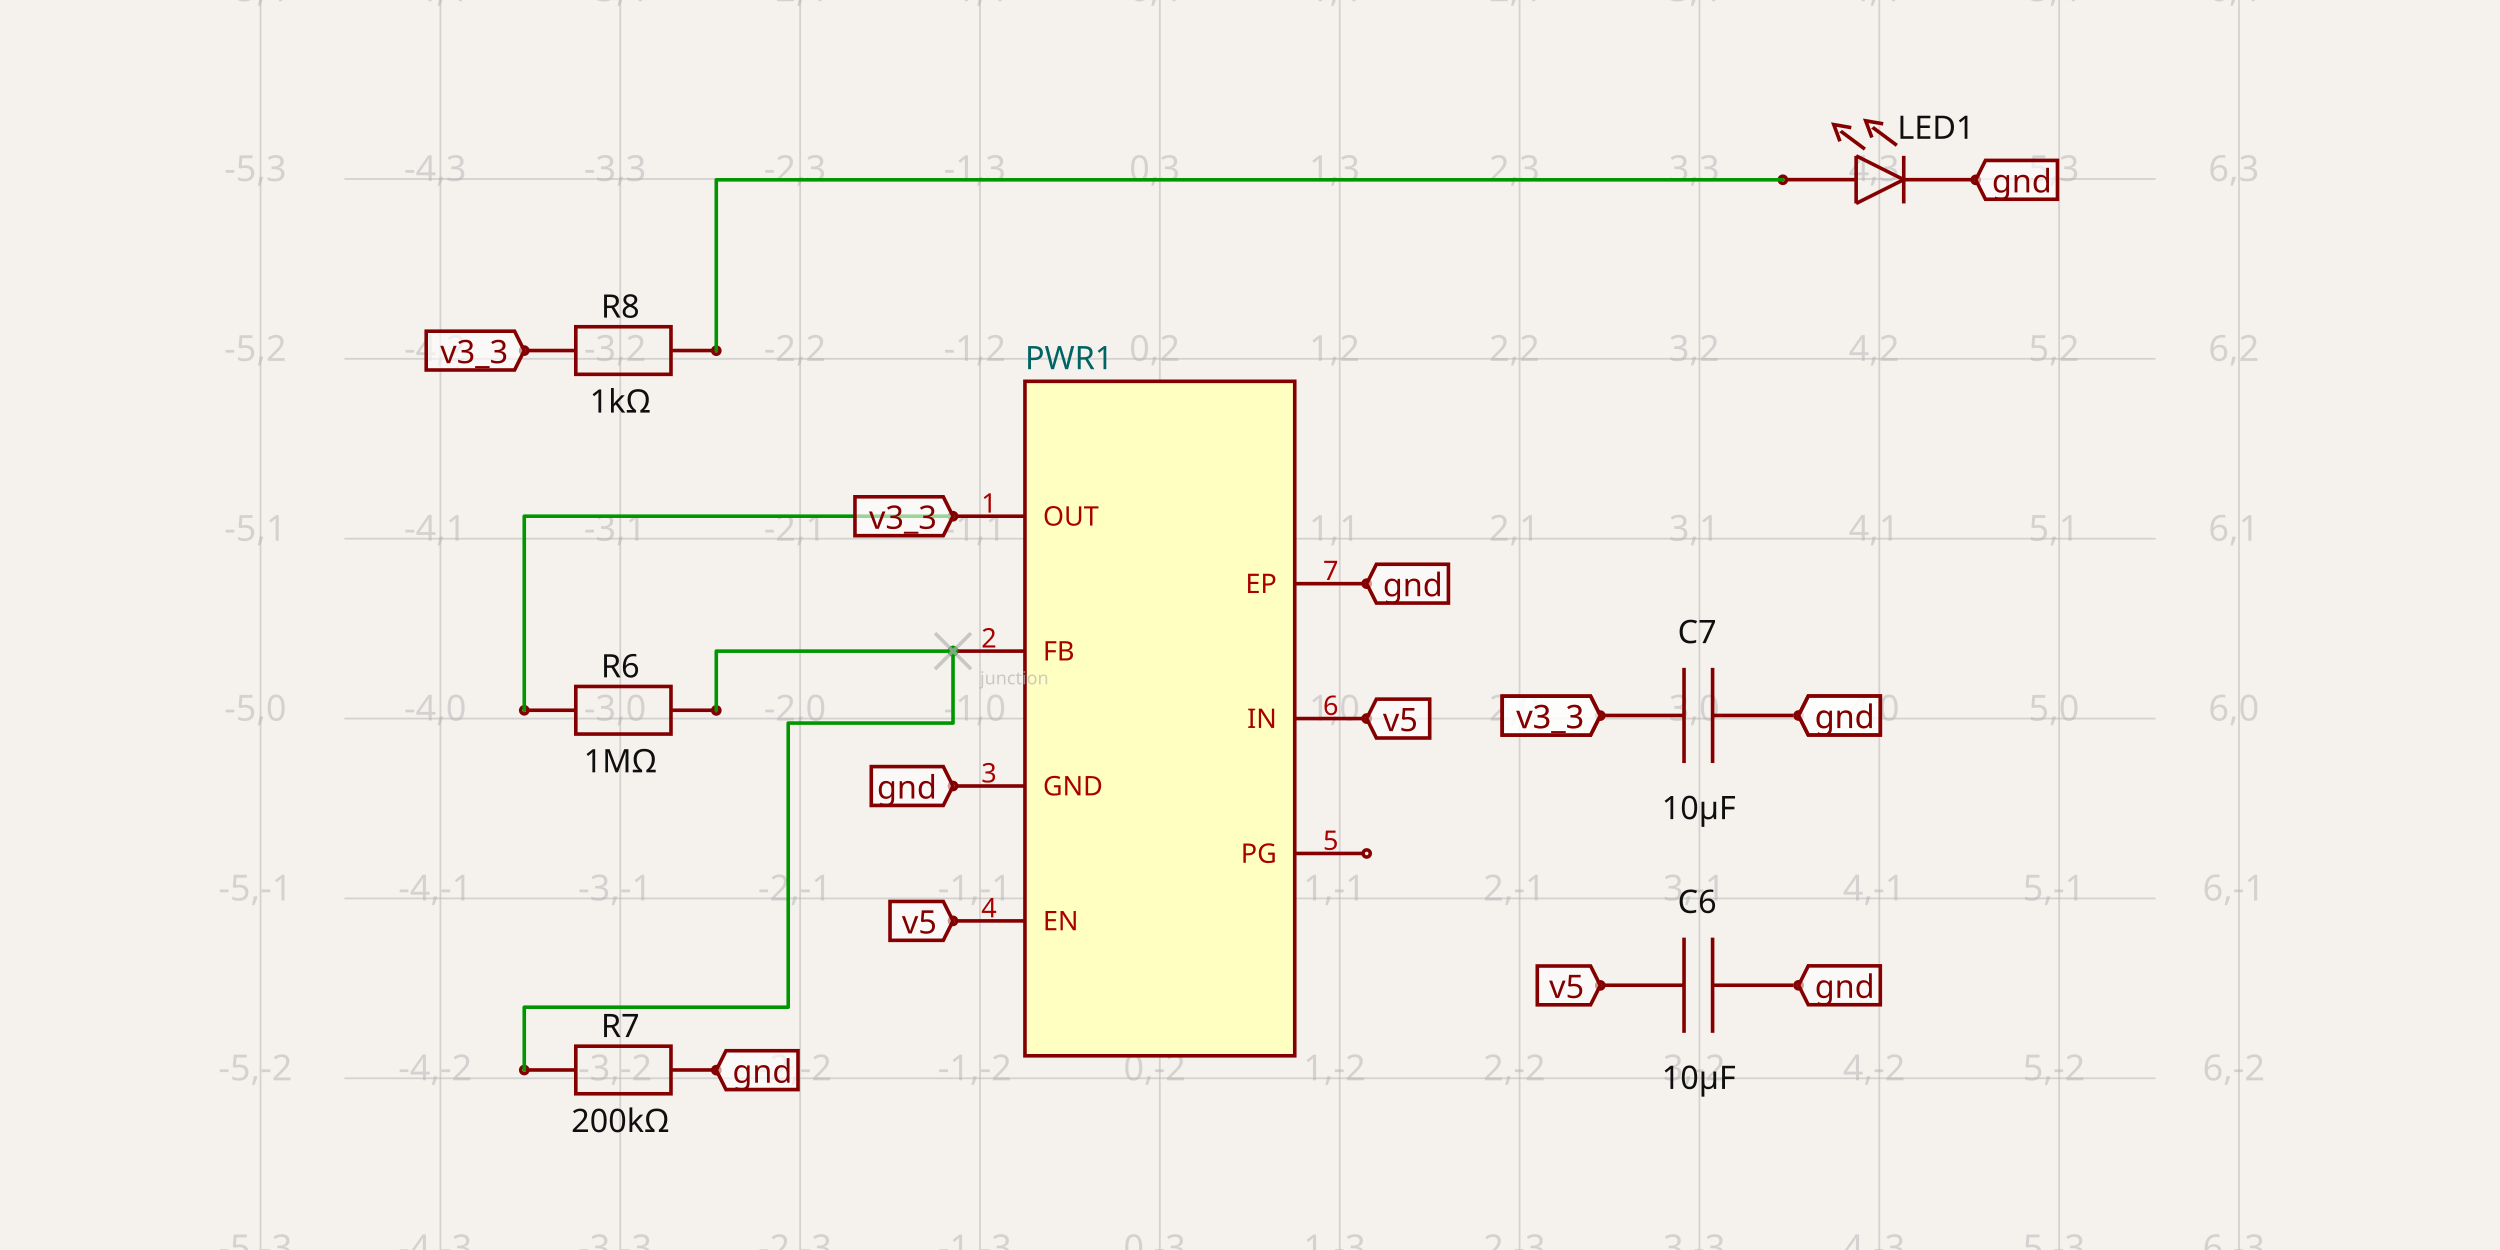
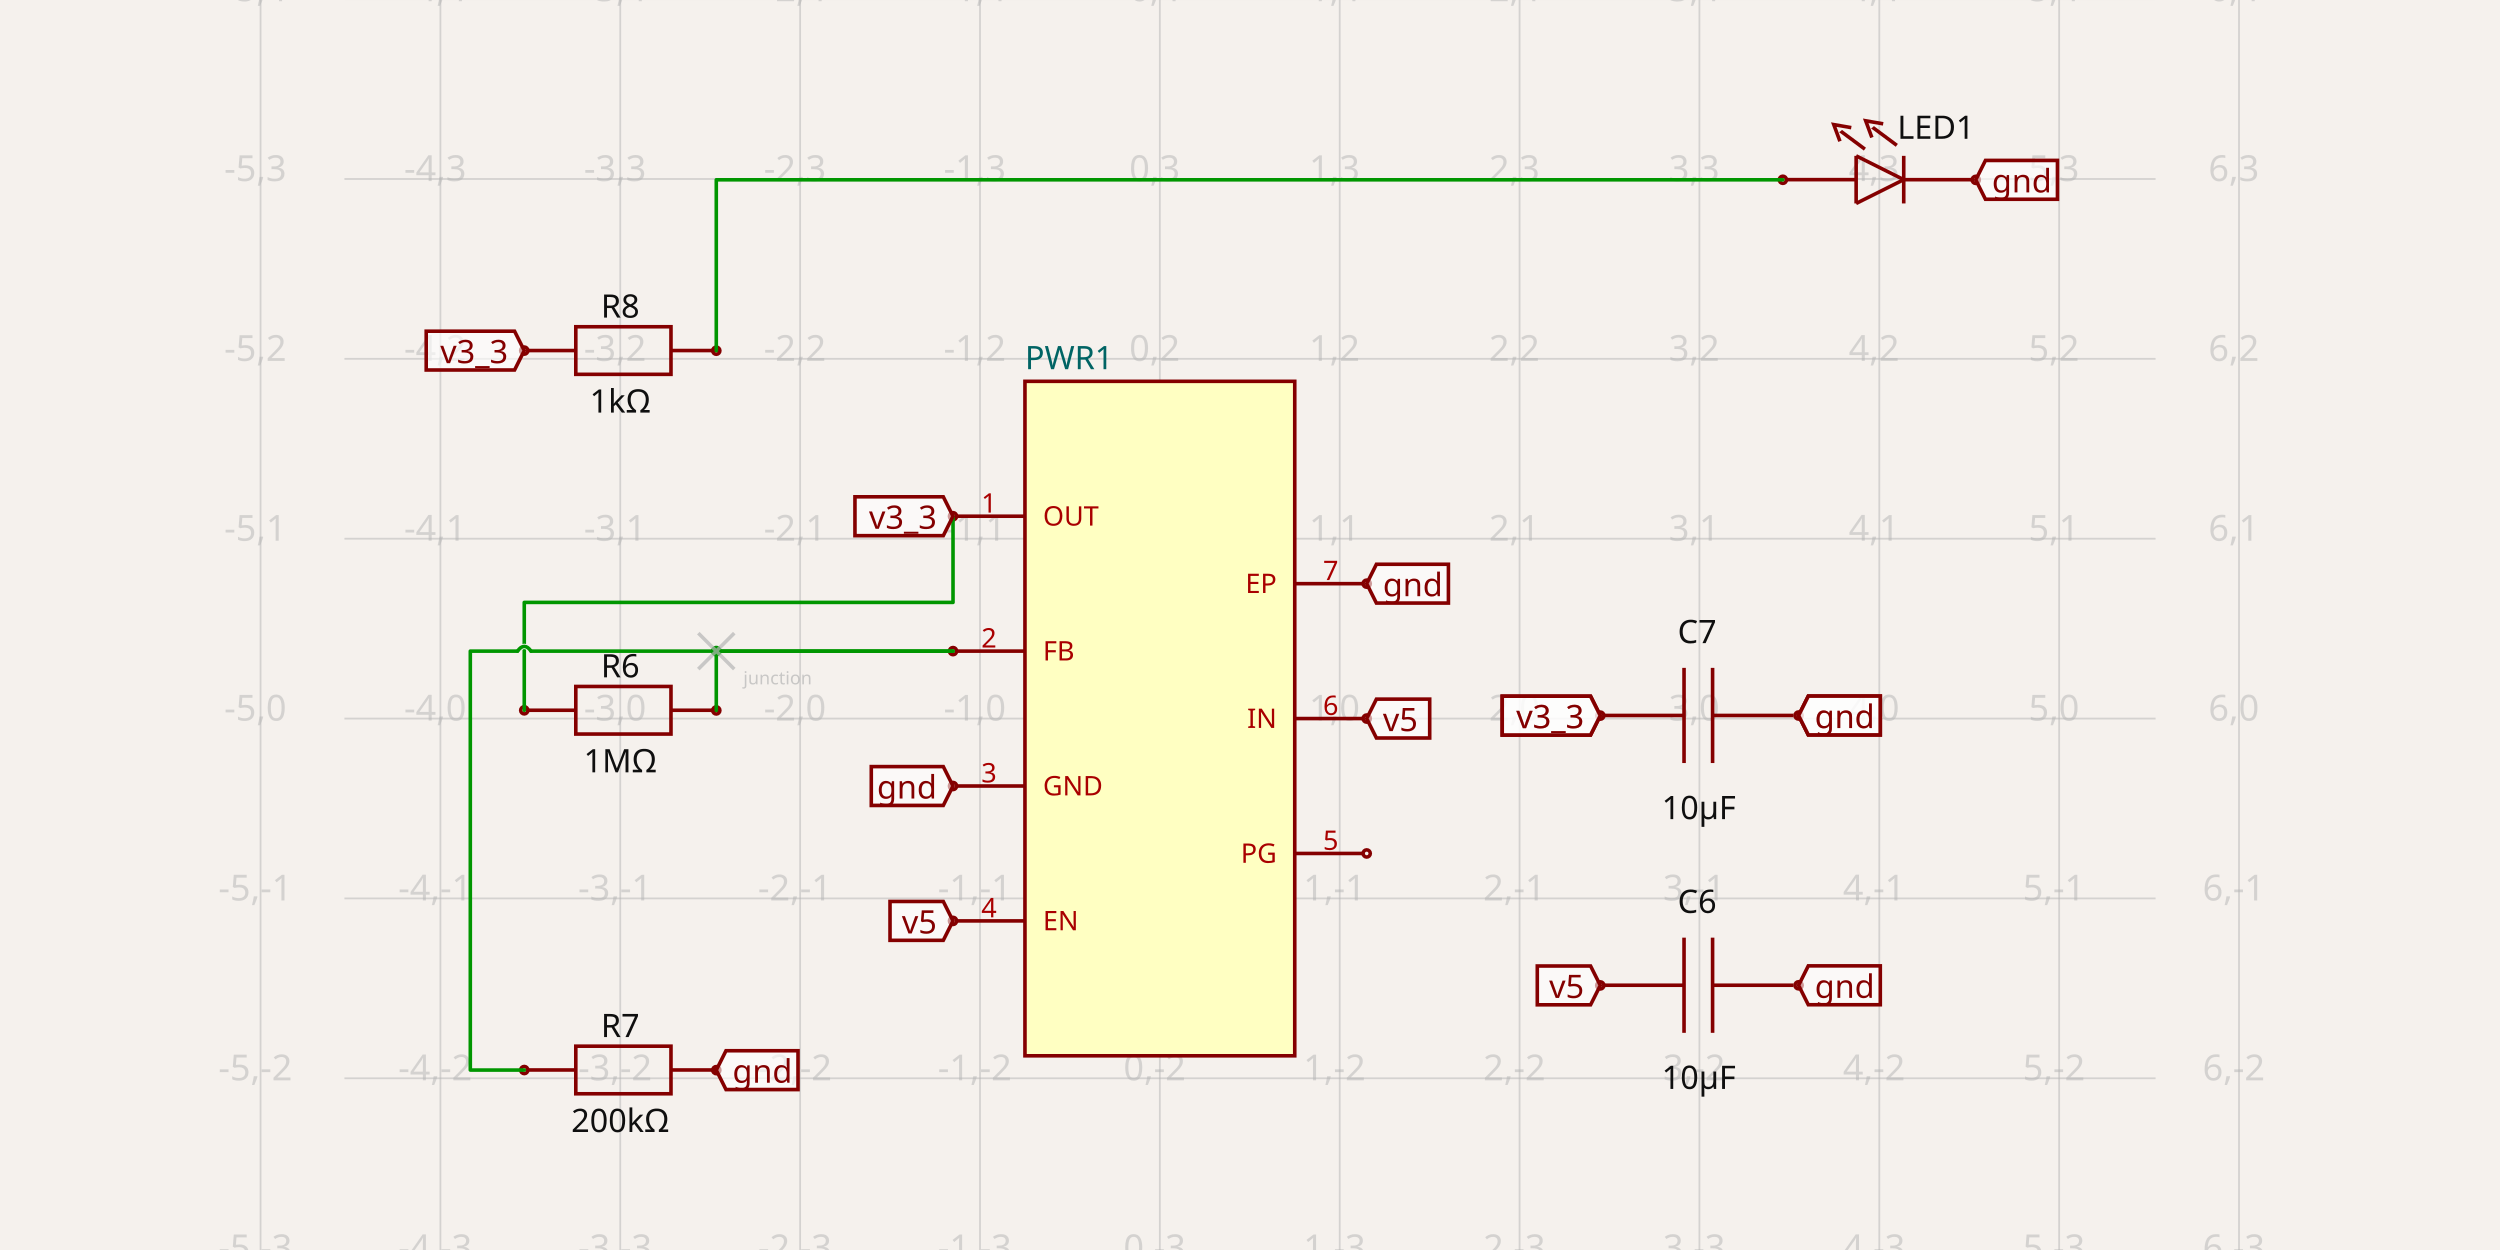
<svg xmlns="http://www.w3.org/2000/svg" width="1200" height="600" style="background-color: rgb(245, 241, 237)" data-real-to-screen-transform="matrix(86.3327376806,0,0,-86.3327376806,556.72922898,344.909094433)">
  <style>
              .boundary { fill: rgb(245, 241, 237); }
              .schematic-boundary { fill: none; stroke: #fff; }
              .component { fill: none; stroke: rgb(132, 0, 0); }
              .chip { fill: rgb(255, 255, 194); stroke: rgb(132, 0, 0); }
              .component-pin { fill: none; stroke: rgb(132, 0, 0); }
              .trace:hover {
                filter: invert(1);
              }
              .trace:hover .trace-crossing-outline {
                opacity: 0;
              }
              .text { font-family: sans-serif; fill: rgb(0, 150, 0); }
              .pin-number { fill: rgb(169, 0, 0); }
              .port-label { fill: rgb(0, 100, 100); }
              .component-name { fill: rgb(0, 100, 100); }
            </style>
  <rect class="boundary" x="0" y="0" width="1200" height="600" />
  <g class="grid">
    <line x1="125.066" y1="600" x2="125.066" y2="2.7853275241795927e-12" stroke="rgb(181, 181, 181)" stroke-width="0.863" stroke-opacity="0.5" />
    <line x1="211.398" y1="600" x2="211.398" y2="2.7853275241795927e-12" stroke="rgb(181, 181, 181)" stroke-width="0.863" stroke-opacity="0.5" />
    <line x1="297.731" y1="600" x2="297.731" y2="2.7853275241795927e-12" stroke="rgb(181, 181, 181)" stroke-width="0.863" stroke-opacity="0.5" />
    <line x1="384.064" y1="600" x2="384.064" y2="2.7853275241795927e-12" stroke="rgb(181, 181, 181)" stroke-width="0.863" stroke-opacity="0.5" />
    <line x1="470.396" y1="600" x2="470.396" y2="2.7853275241795927e-12" stroke="rgb(181, 181, 181)" stroke-width="0.863" stroke-opacity="0.5" />
    <line x1="556.729" y1="600" x2="556.729" y2="2.7853275241795927e-12" stroke="rgb(181, 181, 181)" stroke-width="0.863" stroke-opacity="0.5" />
    <line x1="643.062" y1="600" x2="643.062" y2="2.7853275241795927e-12" stroke="rgb(181, 181, 181)" stroke-width="0.863" stroke-opacity="0.5" />
    <line x1="729.395" y1="600" x2="729.395" y2="2.7853275241795927e-12" stroke="rgb(181, 181, 181)" stroke-width="0.863" stroke-opacity="0.5" />
    <line x1="815.727" y1="600" x2="815.727" y2="2.7853275241795927e-12" stroke="rgb(181, 181, 181)" stroke-width="0.863" stroke-opacity="0.5" />
    <line x1="902.06" y1="600" x2="902.06" y2="2.7853275241795927e-12" stroke="rgb(181, 181, 181)" stroke-width="0.863" stroke-opacity="0.5" />
    <line x1="988.393" y1="600" x2="988.393" y2="2.7853275241795927e-12" stroke="rgb(181, 181, 181)" stroke-width="0.863" stroke-opacity="0.5" />
    <line x1="1074.726" y1="600" x2="1074.726" y2="2.7853275241795927e-12" stroke="rgb(181, 181, 181)" stroke-width="0.863" stroke-opacity="0.5" />
    <line x1="165.315" y1="603.907" x2="1034.685" y2="603.907" stroke="rgb(181, 181, 181)" stroke-width="0.863" stroke-opacity="0.5" />
    <line x1="165.315" y1="517.575" x2="1034.685" y2="517.575" stroke="rgb(181, 181, 181)" stroke-width="0.863" stroke-opacity="0.5" />
    <line x1="165.315" y1="431.242" x2="1034.685" y2="431.242" stroke="rgb(181, 181, 181)" stroke-width="0.863" stroke-opacity="0.5" />
    <line x1="165.315" y1="344.909" x2="1034.685" y2="344.909" stroke="rgb(181, 181, 181)" stroke-width="0.863" stroke-opacity="0.5" />
    <line x1="165.315" y1="258.576" x2="1034.685" y2="258.576" stroke="rgb(181, 181, 181)" stroke-width="0.863" stroke-opacity="0.5" />
    <line x1="165.315" y1="172.244" x2="1034.685" y2="172.244" stroke="rgb(181, 181, 181)" stroke-width="0.863" stroke-opacity="0.5" />
    <line x1="165.315" y1="85.911" x2="1034.685" y2="85.911" stroke="rgb(181, 181, 181)" stroke-width="0.863" stroke-opacity="0.5" />
    <line x1="165.315" y1="-0.422" x2="1034.685" y2="-0.422" stroke="rgb(181, 181, 181)" stroke-width="0.863" stroke-opacity="0.5" />
    <text x="122.566" y="598.907" fill="rgb(181, 181, 181)" font-size="17.267" fill-opacity="0.5" text-anchor="middle" dominant-baseline="middle" font-family="sans-serif">-5,-3</text>
    <text x="122.566" y="512.575" fill="rgb(181, 181, 181)" font-size="17.267" fill-opacity="0.5" text-anchor="middle" dominant-baseline="middle" font-family="sans-serif">-5,-2</text>
    <text x="122.566" y="426.242" fill="rgb(181, 181, 181)" font-size="17.267" fill-opacity="0.5" text-anchor="middle" dominant-baseline="middle" font-family="sans-serif">-5,-1</text>
    <text x="122.566" y="339.909" fill="rgb(181, 181, 181)" font-size="17.267" fill-opacity="0.5" text-anchor="middle" dominant-baseline="middle" font-family="sans-serif">-5,0</text>
    <text x="122.566" y="253.576" fill="rgb(181, 181, 181)" font-size="17.267" fill-opacity="0.5" text-anchor="middle" dominant-baseline="middle" font-family="sans-serif">-5,1</text>
    <text x="122.566" y="167.244" fill="rgb(181, 181, 181)" font-size="17.267" fill-opacity="0.5" text-anchor="middle" dominant-baseline="middle" font-family="sans-serif">-5,2</text>
    <text x="122.566" y="80.911" fill="rgb(181, 181, 181)" font-size="17.267" fill-opacity="0.5" text-anchor="middle" dominant-baseline="middle" font-family="sans-serif">-5,3</text>
    <text x="122.566" y="-5.422" fill="rgb(181, 181, 181)" font-size="17.267" fill-opacity="0.5" text-anchor="middle" dominant-baseline="middle" font-family="sans-serif">-5,4</text>
    <text x="208.898" y="598.907" fill="rgb(181, 181, 181)" font-size="17.267" fill-opacity="0.5" text-anchor="middle" dominant-baseline="middle" font-family="sans-serif">-4,-3</text>
    <text x="208.898" y="512.575" fill="rgb(181, 181, 181)" font-size="17.267" fill-opacity="0.5" text-anchor="middle" dominant-baseline="middle" font-family="sans-serif">-4,-2</text>
    <text x="208.898" y="426.242" fill="rgb(181, 181, 181)" font-size="17.267" fill-opacity="0.5" text-anchor="middle" dominant-baseline="middle" font-family="sans-serif">-4,-1</text>
    <text x="208.898" y="339.909" fill="rgb(181, 181, 181)" font-size="17.267" fill-opacity="0.5" text-anchor="middle" dominant-baseline="middle" font-family="sans-serif">-4,0</text>
    <text x="208.898" y="253.576" fill="rgb(181, 181, 181)" font-size="17.267" fill-opacity="0.5" text-anchor="middle" dominant-baseline="middle" font-family="sans-serif">-4,1</text>
    <text x="208.898" y="167.244" fill="rgb(181, 181, 181)" font-size="17.267" fill-opacity="0.5" text-anchor="middle" dominant-baseline="middle" font-family="sans-serif">-4,2</text>
    <text x="208.898" y="80.911" fill="rgb(181, 181, 181)" font-size="17.267" fill-opacity="0.5" text-anchor="middle" dominant-baseline="middle" font-family="sans-serif">-4,3</text>
    <text x="208.898" y="-5.422" fill="rgb(181, 181, 181)" font-size="17.267" fill-opacity="0.5" text-anchor="middle" dominant-baseline="middle" font-family="sans-serif">-4,4</text>
    <text x="295.231" y="598.907" fill="rgb(181, 181, 181)" font-size="17.267" fill-opacity="0.5" text-anchor="middle" dominant-baseline="middle" font-family="sans-serif">-3,-3</text>
    <text x="295.231" y="512.575" fill="rgb(181, 181, 181)" font-size="17.267" fill-opacity="0.5" text-anchor="middle" dominant-baseline="middle" font-family="sans-serif">-3,-2</text>
    <text x="295.231" y="426.242" fill="rgb(181, 181, 181)" font-size="17.267" fill-opacity="0.5" text-anchor="middle" dominant-baseline="middle" font-family="sans-serif">-3,-1</text>
    <text x="295.231" y="339.909" fill="rgb(181, 181, 181)" font-size="17.267" fill-opacity="0.5" text-anchor="middle" dominant-baseline="middle" font-family="sans-serif">-3,0</text>
    <text x="295.231" y="253.576" fill="rgb(181, 181, 181)" font-size="17.267" fill-opacity="0.5" text-anchor="middle" dominant-baseline="middle" font-family="sans-serif">-3,1</text>
    <text x="295.231" y="167.244" fill="rgb(181, 181, 181)" font-size="17.267" fill-opacity="0.5" text-anchor="middle" dominant-baseline="middle" font-family="sans-serif">-3,2</text>
    <text x="295.231" y="80.911" fill="rgb(181, 181, 181)" font-size="17.267" fill-opacity="0.5" text-anchor="middle" dominant-baseline="middle" font-family="sans-serif">-3,3</text>
    <text x="295.231" y="-5.422" fill="rgb(181, 181, 181)" font-size="17.267" fill-opacity="0.5" text-anchor="middle" dominant-baseline="middle" font-family="sans-serif">-3,4</text>
    <text x="381.564" y="598.907" fill="rgb(181, 181, 181)" font-size="17.267" fill-opacity="0.5" text-anchor="middle" dominant-baseline="middle" font-family="sans-serif">-2,-3</text>
    <text x="381.564" y="512.575" fill="rgb(181, 181, 181)" font-size="17.267" fill-opacity="0.5" text-anchor="middle" dominant-baseline="middle" font-family="sans-serif">-2,-2</text>
    <text x="381.564" y="426.242" fill="rgb(181, 181, 181)" font-size="17.267" fill-opacity="0.5" text-anchor="middle" dominant-baseline="middle" font-family="sans-serif">-2,-1</text>
    <text x="381.564" y="339.909" fill="rgb(181, 181, 181)" font-size="17.267" fill-opacity="0.5" text-anchor="middle" dominant-baseline="middle" font-family="sans-serif">-2,0</text>
    <text x="381.564" y="253.576" fill="rgb(181, 181, 181)" font-size="17.267" fill-opacity="0.5" text-anchor="middle" dominant-baseline="middle" font-family="sans-serif">-2,1</text>
    <text x="381.564" y="167.244" fill="rgb(181, 181, 181)" font-size="17.267" fill-opacity="0.5" text-anchor="middle" dominant-baseline="middle" font-family="sans-serif">-2,2</text>
    <text x="381.564" y="80.911" fill="rgb(181, 181, 181)" font-size="17.267" fill-opacity="0.5" text-anchor="middle" dominant-baseline="middle" font-family="sans-serif">-2,3</text>
    <text x="381.564" y="-5.422" fill="rgb(181, 181, 181)" font-size="17.267" fill-opacity="0.5" text-anchor="middle" dominant-baseline="middle" font-family="sans-serif">-2,4</text>
    <text x="467.896" y="598.907" fill="rgb(181, 181, 181)" font-size="17.267" fill-opacity="0.5" text-anchor="middle" dominant-baseline="middle" font-family="sans-serif">-1,-3</text>
    <text x="467.896" y="512.575" fill="rgb(181, 181, 181)" font-size="17.267" fill-opacity="0.5" text-anchor="middle" dominant-baseline="middle" font-family="sans-serif">-1,-2</text>
    <text x="467.896" y="426.242" fill="rgb(181, 181, 181)" font-size="17.267" fill-opacity="0.5" text-anchor="middle" dominant-baseline="middle" font-family="sans-serif">-1,-1</text>
    <text x="467.896" y="339.909" fill="rgb(181, 181, 181)" font-size="17.267" fill-opacity="0.5" text-anchor="middle" dominant-baseline="middle" font-family="sans-serif">-1,0</text>
    <text x="467.896" y="253.576" fill="rgb(181, 181, 181)" font-size="17.267" fill-opacity="0.5" text-anchor="middle" dominant-baseline="middle" font-family="sans-serif">-1,1</text>
    <text x="467.896" y="167.244" fill="rgb(181, 181, 181)" font-size="17.267" fill-opacity="0.5" text-anchor="middle" dominant-baseline="middle" font-family="sans-serif">-1,2</text>
    <text x="467.896" y="80.911" fill="rgb(181, 181, 181)" font-size="17.267" fill-opacity="0.5" text-anchor="middle" dominant-baseline="middle" font-family="sans-serif">-1,3</text>
    <text x="467.896" y="-5.422" fill="rgb(181, 181, 181)" font-size="17.267" fill-opacity="0.5" text-anchor="middle" dominant-baseline="middle" font-family="sans-serif">-1,4</text>
    <text x="554.229" y="598.907" fill="rgb(181, 181, 181)" font-size="17.267" fill-opacity="0.5" text-anchor="middle" dominant-baseline="middle" font-family="sans-serif">0,-3</text>
    <text x="554.229" y="512.575" fill="rgb(181, 181, 181)" font-size="17.267" fill-opacity="0.5" text-anchor="middle" dominant-baseline="middle" font-family="sans-serif">0,-2</text>
    <text x="554.229" y="426.242" fill="rgb(181, 181, 181)" font-size="17.267" fill-opacity="0.5" text-anchor="middle" dominant-baseline="middle" font-family="sans-serif">0,-1</text>
    <text x="554.229" y="339.909" fill="rgb(181, 181, 181)" font-size="17.267" fill-opacity="0.5" text-anchor="middle" dominant-baseline="middle" font-family="sans-serif">0,0</text>
    <text x="554.229" y="253.576" fill="rgb(181, 181, 181)" font-size="17.267" fill-opacity="0.5" text-anchor="middle" dominant-baseline="middle" font-family="sans-serif">0,1</text>
    <text x="554.229" y="167.244" fill="rgb(181, 181, 181)" font-size="17.267" fill-opacity="0.5" text-anchor="middle" dominant-baseline="middle" font-family="sans-serif">0,2</text>
    <text x="554.229" y="80.911" fill="rgb(181, 181, 181)" font-size="17.267" fill-opacity="0.5" text-anchor="middle" dominant-baseline="middle" font-family="sans-serif">0,3</text>
    <text x="554.229" y="-5.422" fill="rgb(181, 181, 181)" font-size="17.267" fill-opacity="0.5" text-anchor="middle" dominant-baseline="middle" font-family="sans-serif">0,4</text>
    <text x="640.562" y="598.907" fill="rgb(181, 181, 181)" font-size="17.267" fill-opacity="0.5" text-anchor="middle" dominant-baseline="middle" font-family="sans-serif">1,-3</text>
    <text x="640.562" y="512.575" fill="rgb(181, 181, 181)" font-size="17.267" fill-opacity="0.5" text-anchor="middle" dominant-baseline="middle" font-family="sans-serif">1,-2</text>
    <text x="640.562" y="426.242" fill="rgb(181, 181, 181)" font-size="17.267" fill-opacity="0.5" text-anchor="middle" dominant-baseline="middle" font-family="sans-serif">1,-1</text>
    <text x="640.562" y="339.909" fill="rgb(181, 181, 181)" font-size="17.267" fill-opacity="0.5" text-anchor="middle" dominant-baseline="middle" font-family="sans-serif">1,0</text>
    <text x="640.562" y="253.576" fill="rgb(181, 181, 181)" font-size="17.267" fill-opacity="0.5" text-anchor="middle" dominant-baseline="middle" font-family="sans-serif">1,1</text>
    <text x="640.562" y="167.244" fill="rgb(181, 181, 181)" font-size="17.267" fill-opacity="0.5" text-anchor="middle" dominant-baseline="middle" font-family="sans-serif">1,2</text>
    <text x="640.562" y="80.911" fill="rgb(181, 181, 181)" font-size="17.267" fill-opacity="0.5" text-anchor="middle" dominant-baseline="middle" font-family="sans-serif">1,3</text>
    <text x="640.562" y="-5.422" fill="rgb(181, 181, 181)" font-size="17.267" fill-opacity="0.5" text-anchor="middle" dominant-baseline="middle" font-family="sans-serif">1,4</text>
    <text x="726.895" y="598.907" fill="rgb(181, 181, 181)" font-size="17.267" fill-opacity="0.5" text-anchor="middle" dominant-baseline="middle" font-family="sans-serif">2,-3</text>
    <text x="726.895" y="512.575" fill="rgb(181, 181, 181)" font-size="17.267" fill-opacity="0.5" text-anchor="middle" dominant-baseline="middle" font-family="sans-serif">2,-2</text>
    <text x="726.895" y="426.242" fill="rgb(181, 181, 181)" font-size="17.267" fill-opacity="0.5" text-anchor="middle" dominant-baseline="middle" font-family="sans-serif">2,-1</text>
    <text x="726.895" y="339.909" fill="rgb(181, 181, 181)" font-size="17.267" fill-opacity="0.5" text-anchor="middle" dominant-baseline="middle" font-family="sans-serif">2,0</text>
    <text x="726.895" y="253.576" fill="rgb(181, 181, 181)" font-size="17.267" fill-opacity="0.5" text-anchor="middle" dominant-baseline="middle" font-family="sans-serif">2,1</text>
    <text x="726.895" y="167.244" fill="rgb(181, 181, 181)" font-size="17.267" fill-opacity="0.5" text-anchor="middle" dominant-baseline="middle" font-family="sans-serif">2,2</text>
    <text x="726.895" y="80.911" fill="rgb(181, 181, 181)" font-size="17.267" fill-opacity="0.5" text-anchor="middle" dominant-baseline="middle" font-family="sans-serif">2,3</text>
    <text x="726.895" y="-5.422" fill="rgb(181, 181, 181)" font-size="17.267" fill-opacity="0.5" text-anchor="middle" dominant-baseline="middle" font-family="sans-serif">2,4</text>
    <text x="813.227" y="598.907" fill="rgb(181, 181, 181)" font-size="17.267" fill-opacity="0.5" text-anchor="middle" dominant-baseline="middle" font-family="sans-serif">3,-3</text>
    <text x="813.227" y="512.575" fill="rgb(181, 181, 181)" font-size="17.267" fill-opacity="0.5" text-anchor="middle" dominant-baseline="middle" font-family="sans-serif">3,-2</text>
    <text x="813.227" y="426.242" fill="rgb(181, 181, 181)" font-size="17.267" fill-opacity="0.5" text-anchor="middle" dominant-baseline="middle" font-family="sans-serif">3,-1</text>
    <text x="813.227" y="339.909" fill="rgb(181, 181, 181)" font-size="17.267" fill-opacity="0.5" text-anchor="middle" dominant-baseline="middle" font-family="sans-serif">3,0</text>
    <text x="813.227" y="253.576" fill="rgb(181, 181, 181)" font-size="17.267" fill-opacity="0.5" text-anchor="middle" dominant-baseline="middle" font-family="sans-serif">3,1</text>
    <text x="813.227" y="167.244" fill="rgb(181, 181, 181)" font-size="17.267" fill-opacity="0.5" text-anchor="middle" dominant-baseline="middle" font-family="sans-serif">3,2</text>
    <text x="813.227" y="80.911" fill="rgb(181, 181, 181)" font-size="17.267" fill-opacity="0.5" text-anchor="middle" dominant-baseline="middle" font-family="sans-serif">3,3</text>
    <text x="813.227" y="-5.422" fill="rgb(181, 181, 181)" font-size="17.267" fill-opacity="0.5" text-anchor="middle" dominant-baseline="middle" font-family="sans-serif">3,4</text>
    <text x="899.56" y="598.907" fill="rgb(181, 181, 181)" font-size="17.267" fill-opacity="0.5" text-anchor="middle" dominant-baseline="middle" font-family="sans-serif">4,-3</text>
    <text x="899.56" y="512.575" fill="rgb(181, 181, 181)" font-size="17.267" fill-opacity="0.5" text-anchor="middle" dominant-baseline="middle" font-family="sans-serif">4,-2</text>
    <text x="899.56" y="426.242" fill="rgb(181, 181, 181)" font-size="17.267" fill-opacity="0.5" text-anchor="middle" dominant-baseline="middle" font-family="sans-serif">4,-1</text>
    <text x="899.56" y="339.909" fill="rgb(181, 181, 181)" font-size="17.267" fill-opacity="0.5" text-anchor="middle" dominant-baseline="middle" font-family="sans-serif">4,0</text>
    <text x="899.56" y="253.576" fill="rgb(181, 181, 181)" font-size="17.267" fill-opacity="0.5" text-anchor="middle" dominant-baseline="middle" font-family="sans-serif">4,1</text>
    <text x="899.56" y="167.244" fill="rgb(181, 181, 181)" font-size="17.267" fill-opacity="0.5" text-anchor="middle" dominant-baseline="middle" font-family="sans-serif">4,2</text>
    <text x="899.56" y="80.911" fill="rgb(181, 181, 181)" font-size="17.267" fill-opacity="0.5" text-anchor="middle" dominant-baseline="middle" font-family="sans-serif">4,3</text>
    <text x="899.56" y="-5.422" fill="rgb(181, 181, 181)" font-size="17.267" fill-opacity="0.5" text-anchor="middle" dominant-baseline="middle" font-family="sans-serif">4,4</text>
    <text x="985.893" y="598.907" fill="rgb(181, 181, 181)" font-size="17.267" fill-opacity="0.5" text-anchor="middle" dominant-baseline="middle" font-family="sans-serif">5,-3</text>
    <text x="985.893" y="512.575" fill="rgb(181, 181, 181)" font-size="17.267" fill-opacity="0.5" text-anchor="middle" dominant-baseline="middle" font-family="sans-serif">5,-2</text>
    <text x="985.893" y="426.242" fill="rgb(181, 181, 181)" font-size="17.267" fill-opacity="0.5" text-anchor="middle" dominant-baseline="middle" font-family="sans-serif">5,-1</text>
    <text x="985.893" y="339.909" fill="rgb(181, 181, 181)" font-size="17.267" fill-opacity="0.5" text-anchor="middle" dominant-baseline="middle" font-family="sans-serif">5,0</text>
    <text x="985.893" y="253.576" fill="rgb(181, 181, 181)" font-size="17.267" fill-opacity="0.5" text-anchor="middle" dominant-baseline="middle" font-family="sans-serif">5,1</text>
    <text x="985.893" y="167.244" fill="rgb(181, 181, 181)" font-size="17.267" fill-opacity="0.5" text-anchor="middle" dominant-baseline="middle" font-family="sans-serif">5,2</text>
    <text x="985.893" y="80.911" fill="rgb(181, 181, 181)" font-size="17.267" fill-opacity="0.5" text-anchor="middle" dominant-baseline="middle" font-family="sans-serif">5,3</text>
    <text x="985.893" y="-5.422" fill="rgb(181, 181, 181)" font-size="17.267" fill-opacity="0.5" text-anchor="middle" dominant-baseline="middle" font-family="sans-serif">5,4</text>
    <text x="1072.226" y="598.907" fill="rgb(181, 181, 181)" font-size="17.267" fill-opacity="0.5" text-anchor="middle" dominant-baseline="middle" font-family="sans-serif">6,-3</text>
    <text x="1072.226" y="512.575" fill="rgb(181, 181, 181)" font-size="17.267" fill-opacity="0.5" text-anchor="middle" dominant-baseline="middle" font-family="sans-serif">6,-2</text>
    <text x="1072.226" y="426.242" fill="rgb(181, 181, 181)" font-size="17.267" fill-opacity="0.5" text-anchor="middle" dominant-baseline="middle" font-family="sans-serif">6,-1</text>
    <text x="1072.226" y="339.909" fill="rgb(181, 181, 181)" font-size="17.267" fill-opacity="0.5" text-anchor="middle" dominant-baseline="middle" font-family="sans-serif">6,0</text>
    <text x="1072.226" y="253.576" fill="rgb(181, 181, 181)" font-size="17.267" fill-opacity="0.5" text-anchor="middle" dominant-baseline="middle" font-family="sans-serif">6,1</text>
    <text x="1072.226" y="167.244" fill="rgb(181, 181, 181)" font-size="17.267" fill-opacity="0.5" text-anchor="middle" dominant-baseline="middle" font-family="sans-serif">6,2</text>
    <text x="1072.226" y="80.911" fill="rgb(181, 181, 181)" font-size="17.267" fill-opacity="0.5" text-anchor="middle" dominant-baseline="middle" font-family="sans-serif">6,3</text>
    <text x="1072.226" y="-5.422" fill="rgb(181, 181, 181)" font-size="17.267" fill-opacity="0.5" text-anchor="middle" dominant-baseline="middle" font-family="sans-serif">6,4</text>
  </g>
  <g data-circuit-json-type="schematic_component" data-schematic-component-id="schematic_component_0">
    <rect class="component chip" x="491.98" y="183.035" width="129.499" height="323.748" stroke-width="1.727px" fill="rgb(255, 255, 194)" stroke="rgb(132, 0, 0)" />
    <rect class="component-overlay" x="491.98" y="183.035" width="129.499" height="323.748" fill="transparent" />
    <text x="491.98" y="518.006" fill="#006464" text-anchor="start" dominant-baseline="middle" font-family="sans-serif" font-size="15.54px" transform="rotate(0, 491.9797, 518.0062)" />
    <text x="491.98" y="171.812" fill="#006464" text-anchor="start" dominant-baseline="middle" font-family="sans-serif" font-size="15.54px" transform="rotate(0, 491.9797, 171.812)">PWR1</text>
    <line class="component-pin" x1="654.285" y1="280.16" x2="621.479" y2="280.16" stroke-width="1.727px" />
    <circle class="component-pin" cx="656.012" cy="280.16" r="1.727" stroke-width="1.727px" />
    <text class="pin-number" x="638.745" y="278.433" style="font-family: sans-serif;" fill="rgb(169, 0, 0)" text-anchor="middle" dominant-baseline="auto" font-size="12.95px" transform="">7</text>
    <text class="pin-number" x="612.846" y="280.16" style="font-family: sans-serif;" fill="rgb(169, 0, 0)" text-anchor="end" dominant-baseline="middle" font-size="12.95px" transform="">EP</text>
    <line class="component-pin" x1="654.285" y1="344.909" x2="621.479" y2="344.909" stroke-width="1.727px" />
    <circle class="component-pin" cx="656.012" cy="344.909" r="1.727" stroke-width="1.727px" />
    <text class="pin-number" x="638.745" y="343.182" style="font-family: sans-serif;" fill="rgb(169, 0, 0)" text-anchor="middle" dominant-baseline="auto" font-size="12.95px" transform="">6</text>
    <text class="pin-number" x="612.846" y="344.909" style="font-family: sans-serif;" fill="rgb(169, 0, 0)" text-anchor="end" dominant-baseline="middle" font-size="12.95px" transform="">IN</text>
    <line class="component-pin" x1="654.285" y1="409.659" x2="621.479" y2="409.659" stroke-width="1.727px" />
    <circle class="component-pin" cx="656.012" cy="409.659" r="1.727" stroke-width="1.727px" />
    <text class="pin-number" x="638.745" y="407.932" style="font-family: sans-serif;" fill="rgb(169, 0, 0)" text-anchor="middle" dominant-baseline="auto" font-size="12.95px" transform="">5</text>
    <text class="pin-number" x="612.846" y="409.659" style="font-family: sans-serif;" fill="rgb(169, 0, 0)" text-anchor="end" dominant-baseline="middle" font-size="12.95px" transform="">PG</text>
    <line class="component-pin" x1="459.173" y1="442.033" x2="491.98" y2="442.033" stroke-width="1.727px" />
    <circle class="component-pin" cx="457.447" cy="442.033" r="1.727" stroke-width="1.727px" />
    <text class="pin-number" x="474.713" y="440.307" style="font-family: sans-serif;" fill="rgb(169, 0, 0)" text-anchor="middle" dominant-baseline="auto" font-size="12.95px" transform="">4</text>
    <text class="pin-number" x="500.613" y="442.033" style="font-family: sans-serif;" fill="rgb(169, 0, 0)" text-anchor="start" dominant-baseline="middle" font-size="12.95px" transform="">EN</text>
    <line class="component-pin" x1="459.173" y1="377.284" x2="491.98" y2="377.284" stroke-width="1.727px" />
    <circle class="component-pin" cx="457.447" cy="377.284" r="1.727" stroke-width="1.727px" />
    <text class="pin-number" x="474.713" y="375.557" style="font-family: sans-serif;" fill="rgb(169, 0, 0)" text-anchor="middle" dominant-baseline="auto" font-size="12.95px" transform="">3</text>
    <text class="pin-number" x="500.613" y="377.284" style="font-family: sans-serif;" fill="rgb(169, 0, 0)" text-anchor="start" dominant-baseline="middle" font-size="12.95px" transform="">GND</text>
    <line class="component-pin" x1="459.173" y1="312.534" x2="491.98" y2="312.534" stroke-width="1.727px" />
    <circle class="component-pin" cx="457.447" cy="312.534" r="1.727" stroke-width="1.727px" />
    <text class="pin-number" x="474.713" y="310.808" style="font-family: sans-serif;" fill="rgb(169, 0, 0)" text-anchor="middle" dominant-baseline="auto" font-size="12.95px" transform="">2</text>
    <text class="pin-number" x="500.613" y="312.534" style="font-family: sans-serif;" fill="rgb(169, 0, 0)" text-anchor="start" dominant-baseline="middle" font-size="12.95px" transform="">FB</text>
    <line class="component-pin" x1="459.173" y1="247.785" x2="491.98" y2="247.785" stroke-width="1.727px" />
    <circle class="component-pin" cx="457.447" cy="247.785" r="1.727" stroke-width="1.727px" />
    <text class="pin-number" x="474.713" y="246.058" style="font-family: sans-serif;" fill="rgb(169, 0, 0)" text-anchor="middle" dominant-baseline="auto" font-size="12.95px" transform="">1</text>
    <text class="pin-number" x="500.613" y="247.785" style="font-family: sans-serif;" fill="rgb(169, 0, 0)" text-anchor="start" dominant-baseline="middle" font-size="12.95px" transform="">OUT</text>
  </g>
  <g data-circuit-json-type="schematic_component" data-schematic-component-id="schematic_component_1">
    <rect class="component-overlay" x="253.542" y="329.503" width="91.369" height="22.842" fill="transparent" />
    <path d="M 253.542 340.924 L 276.384 340.924" stroke="rgb(132, 0, 0)" fill="none" stroke-width="1.727px" />
    <path d="M 322.068 340.924 L 344.91 340.924" stroke="rgb(132, 0, 0)" fill="none" stroke-width="1.727px" />
    <path d="M 299.226 329.503 L 322.068 329.503 L 322.068 352.345 L 276.384 352.345 L 276.384 329.503 L 299.226 329.503" stroke="rgb(132, 0, 0)" fill="none" stroke-width="1.727px" />
    <text x="297.731" y="325.126" fill="rgb(15, 15, 15)" font-family="sans-serif" text-anchor="middle" dominant-baseline="auto" font-size="15.54px">R6</text>
    <text x="297.731" y="358.649" fill="rgb(15, 15, 15)" font-family="sans-serif" text-anchor="middle" dominant-baseline="hanging" font-size="15.54px">1MΩ</text>
    <circle cx="251.647" cy="340.955" r="1.727px" stroke-width="1.727px" fill="none" stroke="rgb(132, 0, 0)" />
    <circle cx="343.815" cy="341.002" r="1.727px" stroke-width="1.727px" fill="none" stroke="rgb(132, 0, 0)" />
  </g>
  <g data-circuit-json-type="schematic_component" data-schematic-component-id="schematic_component_2">
    <rect class="component-overlay" x="253.542" y="502.168" width="91.369" height="22.842" fill="transparent" />
    <path d="M 253.542 513.589 L 276.384 513.589" stroke="rgb(132, 0, 0)" fill="none" stroke-width="1.727px" />
    <path d="M 322.068 513.589 L 344.91 513.589" stroke="rgb(132, 0, 0)" fill="none" stroke-width="1.727px" />
    <path d="M 299.226 502.168 L 322.068 502.168 L 322.068 525.01 L 276.384 525.01 L 276.384 502.168 L 299.226 502.168" stroke="rgb(132, 0, 0)" fill="none" stroke-width="1.727px" />
    <text x="297.731" y="497.792" fill="rgb(15, 15, 15)" font-family="sans-serif" text-anchor="middle" dominant-baseline="auto" font-size="15.54px">R7</text>
    <text x="297.731" y="531.314" fill="rgb(15, 15, 15)" font-family="sans-serif" text-anchor="middle" dominant-baseline="hanging" font-size="15.54px">200kΩ</text>
    <circle cx="251.647" cy="513.62" r="1.727px" stroke-width="1.727px" fill="none" stroke="rgb(132, 0, 0)" />
    <circle cx="343.815" cy="513.667" r="1.727px" stroke-width="1.727px" fill="none" stroke="rgb(132, 0, 0)" />
  </g>
  <g data-circuit-json-type="schematic_component" data-schematic-component-id="schematic_component_3">
    <rect class="component-overlay" x="253.542" y="156.837" width="91.369" height="22.842" fill="transparent" />
    <path d="M 253.542 168.258 L 276.384 168.258" stroke="rgb(132, 0, 0)" fill="none" stroke-width="1.727px" />
    <path d="M 322.068 168.258 L 344.91 168.258" stroke="rgb(132, 0, 0)" fill="none" stroke-width="1.727px" />
    <path d="M 299.226 156.837 L 322.068 156.837 L 322.068 179.679 L 276.384 179.679 L 276.384 156.837 L 299.226 156.837" stroke="rgb(132, 0, 0)" fill="none" stroke-width="1.727px" />
    <text x="297.731" y="152.461" fill="rgb(15, 15, 15)" font-family="sans-serif" text-anchor="middle" dominant-baseline="auto" font-size="15.54px">R8</text>
    <text x="297.731" y="185.983" fill="rgb(15, 15, 15)" font-family="sans-serif" text-anchor="middle" dominant-baseline="hanging" font-size="15.54px">1kΩ</text>
    <circle cx="251.647" cy="168.289" r="1.727px" stroke-width="1.727px" fill="none" stroke="rgb(132, 0, 0)" />
    <circle cx="343.815" cy="168.336" r="1.727px" stroke-width="1.727px" fill="none" stroke="rgb(132, 0, 0)" />
  </g>
  <g data-circuit-json-type="schematic_component" data-schematic-component-id="schematic_component_4">
    <rect class="component-overlay" x="769.505" y="450.074" width="91.369" height="45.684" fill="transparent" />
    <path d="M 860.874 472.916 L 822.042 472.916" stroke="rgb(132, 0, 0)" fill="none" stroke-width="1.727px" />
    <path d="M 808.337 472.916 L 769.505 472.916" stroke="rgb(132, 0, 0)" fill="none" stroke-width="1.727px" />
    <path d="M 822.042 450.074 L 822.042 495.758" stroke="rgb(132, 0, 0)" fill="none" stroke-width="1.727px" />
    <path d="M 808.337 450.074 L 808.337 495.758" stroke="rgb(132, 0, 0)" fill="none" stroke-width="1.727px" />
    <text x="814.617" y="438.201" fill="rgb(15, 15, 15)" font-family="sans-serif" text-anchor="middle" dominant-baseline="auto" font-size="15.54px">C6</text>
    <text x="815.395" y="510.616" fill="rgb(15, 15, 15)" font-family="sans-serif" text-anchor="middle" dominant-baseline="hanging" font-size="15.54px">10µF</text>
    <circle cx="768.14" cy="472.994" r="1.727px" stroke-width="1.727px" fill="none" stroke="rgb(132, 0, 0)" />
    <circle cx="863.315" cy="472.947" r="1.727px" stroke-width="1.727px" fill="none" stroke="rgb(132, 0, 0)" />
  </g>
  <g data-circuit-json-type="schematic_component" data-schematic-component-id="schematic_component_5">
    <rect class="component-overlay" x="769.505" y="320.575" width="91.369" height="45.684" fill="transparent" />
    <path d="M 860.874 343.417 L 822.042 343.417" stroke="rgb(132, 0, 0)" fill="none" stroke-width="1.727px" />
    <path d="M 808.337 343.417 L 769.505 343.417" stroke="rgb(132, 0, 0)" fill="none" stroke-width="1.727px" />
    <path d="M 822.042 320.575 L 822.042 366.259" stroke="rgb(132, 0, 0)" fill="none" stroke-width="1.727px" />
    <path d="M 808.337 320.575 L 808.337 366.259" stroke="rgb(132, 0, 0)" fill="none" stroke-width="1.727px" />
    <text x="814.617" y="308.702" fill="rgb(15, 15, 15)" font-family="sans-serif" text-anchor="middle" dominant-baseline="auto" font-size="15.54px">C7</text>
    <text x="815.395" y="381.117" fill="rgb(15, 15, 15)" font-family="sans-serif" text-anchor="middle" dominant-baseline="hanging" font-size="15.54px">10µF</text>
    <circle cx="768.14" cy="343.495" r="1.727px" stroke-width="1.727px" fill="none" stroke="rgb(132, 0, 0)" />
    <circle cx="863.315" cy="343.448" r="1.727px" stroke-width="1.727px" fill="none" stroke="rgb(132, 0, 0)" />
  </g>
  <g data-circuit-json-type="schematic_component" data-schematic-component-id="schematic_component_6">
    <rect class="component-overlay" x="856.684" y="57.985" width="90.836" height="39.666" fill="transparent" />
    <path d="M 913.789 86.23 L 890.947 97.651" stroke="rgb(132, 0, 0)" fill="none" stroke-width="1.727px" />
    <path d="M 913.079 86.249 L 947.519 86.249" stroke="rgb(132, 0, 0)" fill="none" stroke-width="1.727px" />
    <path d="M 890.947 74.809 L 913.789 86.23" stroke="rgb(132, 0, 0)" fill="none" stroke-width="1.727px" />
    <path d="M 890.947 97.651 L 890.947 74.809" stroke="rgb(132, 0, 0)" fill="none" stroke-width="1.727px" />
    <path d="M 913.789 74.809 L 913.789 97.651" stroke="rgb(132, 0, 0)" fill="none" stroke-width="1.727px" />
    <path d="M 890.77 86.23 L 856.684 86.23" stroke="rgb(132, 0, 0)" fill="none" stroke-width="1.727px" />
    <path d="M 888.614 61.267 L 880.211 59.81 L 883.172 67.818" stroke="rgb(132, 0, 0)" fill="none" stroke-width="1.727px" />
    <path d="M 895.153 71.588 L 894.115 70.816 L 883.604 63.007 L 883.549 62.925" stroke="rgb(132, 0, 0)" fill="none" stroke-width="1.727px" />
    <path d="M 903.936 59.442 L 895.532 57.985 L 898.493 65.993" stroke="rgb(132, 0, 0)" fill="none" stroke-width="1.727px" />
    <path d="M 910.474 69.763 L 909.436 68.992 L 898.925 61.182 L 898.87 61.1" stroke="rgb(132, 0, 0)" fill="none" stroke-width="1.727px" />
    <text x="901.235" y="113.791" fill="rgb(15, 15, 15)" font-family="sans-serif" text-anchor="middle" dominant-baseline="hanging" font-size="15.54px" />
    <text x="929.224" y="66.63" fill="rgb(15, 15, 15)" font-family="sans-serif" text-anchor="middle" dominant-baseline="auto" font-size="15.54px">LED1</text>
    <circle cx="855.768" cy="86.294" r="1.727px" stroke-width="1.727px" fill="none" stroke="rgb(132, 0, 0)" />
    <circle cx="948.353" cy="86.333" r="1.727px" stroke-width="1.727px" fill="none" stroke="rgb(132, 0, 0)" />
  </g>
  <g class="trace" data-circuit-json-type="schematic_trace" data-schematic-trace-id="schematic_trace_0">
-     <path d="M 251.647 340.955 L 251.647 247.785 L 457.447 247.785" class="trace-invisible-hover-outline" stroke="rgb(0, 150, 0)" fill="none" stroke-width="13.813px" stroke-linecap="round" opacity="0" stroke-linejoin="round" />
-     <path d="M 251.647 340.955 L 251.647 247.785 L 457.447 247.785" stroke="rgb(0, 150, 0)" fill="none" stroke-width="1.727px" stroke-linecap="round" stroke-linejoin="round" />
+     <path d="M 251.647 340.955 L 251.647 340.955 L 251.647 289.155 L 457.447 289.155 L 457.447 247.785" class="trace-invisible-hover-outline" stroke="rgb(0, 150, 0)" fill="none" stroke-width="13.813px" stroke-linecap="round" opacity="0" stroke-linejoin="round" />
+     <path d="M 251.647 340.955 L 251.647 340.955 L 251.647 289.155 L 457.447 289.155 L 457.447 247.785" stroke="rgb(0, 150, 0)" fill="none" stroke-width="1.727px" stroke-linecap="round" stroke-linejoin="round" />
  </g>
  <g class="trace" data-circuit-json-type="schematic_trace" data-schematic-trace-id="schematic_trace_1">
    <path d="M 855.768 86.294 L 343.815 86.294 L 343.815 168.336" class="trace-invisible-hover-outline" stroke="rgb(0, 150, 0)" fill="none" stroke-width="13.813px" stroke-linecap="round" opacity="0" stroke-linejoin="round" />
    <path d="M 855.768 86.294 L 343.815 86.294 L 343.815 168.336" stroke="rgb(0, 150, 0)" fill="none" stroke-width="1.727px" stroke-linecap="round" stroke-linejoin="round" />
  </g>
  <g class="trace" data-circuit-json-type="schematic_trace" data-schematic-trace-id="schematic_trace_2">
    <path d="M 457.447 312.534 L 343.815 312.534 L 343.815 341.002" class="trace-invisible-hover-outline" stroke="rgb(0, 150, 0)" fill="none" stroke-width="13.813px" stroke-linecap="round" opacity="0" stroke-linejoin="round" />
    <path d="M 457.447 312.534 L 343.815 312.534 L 343.815 341.002" stroke="rgb(0, 150, 0)" fill="none" stroke-width="1.727px" stroke-linecap="round" stroke-linejoin="round" />
  </g>
  <g class="trace" data-circuit-json-type="schematic_trace" data-schematic-trace-id="schematic_trace_3">
-     <path d="M 457.447 312.534 L 457.447 347.067 L 378.348 347.067 L 378.348 483.451 L 251.647 483.451 L 251.647 513.62" class="trace-invisible-hover-outline" stroke="rgb(0, 150, 0)" fill="none" stroke-width="13.813px" stroke-linecap="round" opacity="0" stroke-linejoin="round" />
-     <path d="M 457.447 312.534 L 457.447 347.067 L 378.348 347.067 L 378.348 483.451 L 251.647 483.451 L 251.647 513.62" stroke="rgb(0, 150, 0)" fill="none" stroke-width="1.727px" stroke-linecap="round" stroke-linejoin="round" />
-     <circle cx="457.447" cy="312.534" r="2.59" fill="rgb(0, 150, 0)" />
+     <path class="trace-crossing-outline" d="M 254.885 312.534 Q 251.647 308.002 248.41 312.534" stroke="rgb(245, 241, 237)" fill="none" stroke-width="2.59px" stroke-linecap="round" />
+     <path d="M 254.885 312.534 Q 251.647 308.002 248.41 312.534" stroke="rgb(0, 150, 0)" fill="none" stroke-width="1.727px" stroke-linecap="round" />
+     <path d="M 457.447 312.534 L 254.885 312.534M 248.41 312.534 L 225.748 312.534 L 225.748 513.62 L 251.647 513.62" class="trace-invisible-hover-outline" stroke="rgb(0, 150, 0)" fill="none" stroke-width="13.813px" stroke-linecap="round" opacity="0" stroke-linejoin="round" />
+     <path d="M 457.447 312.534 L 254.885 312.534M 248.41 312.534 L 225.748 312.534 L 225.748 513.62 L 251.647 513.62" stroke="rgb(0, 150, 0)" fill="none" stroke-width="1.727px" stroke-linecap="round" stroke-linejoin="round" />
+     <circle cx="343.815" cy="312.534" r="2.59" fill="rgb(0, 150, 0)" />
  </g>
  <path class="net-label" d="     M 656.012,280.16     L 660.674,270.836     L 695.241,270.836     L 695.241,289.483     L 660.674,289.483     Z   " fill="#FFFFFF99" stroke="rgb(132, 0, 0)" stroke-width="1.727px" />
  <text class="net-label-text" x="663.782" y="280.16" fill="rgb(132, 0, 0)" text-anchor="start" dominant-baseline="central" font-family="sans-serif" font-variant-numeric="tabular-nums" font-size="15.54px" transform="">gnd</text>
  <path class="net-label" d="     M 656.012,344.909     L 660.674,335.585     L 686.251,335.585     L 686.251,354.233     L 660.674,354.233     Z   " fill="#FFFFFF99" stroke="rgb(132, 0, 0)" stroke-width="1.727px" />
  <text class="net-label-text" x="663.782" y="344.909" fill="rgb(132, 0, 0)" text-anchor="start" dominant-baseline="central" font-family="sans-serif" font-variant-numeric="tabular-nums" font-size="15.54px" transform="">v5</text>
  <path class="net-label" d="     M 457.447,442.033     L 452.785,451.357     L 427.207,451.357     L 427.207,432.709     L 452.785,432.709     Z   " fill="#FFFFFF99" stroke="rgb(132, 0, 0)" stroke-width="1.727px" />
  <text class="net-label-text" x="449.677" y="442.033" fill="rgb(132, 0, 0)" text-anchor="end" dominant-baseline="central" font-family="sans-serif" font-variant-numeric="tabular-nums" font-size="15.54px" transform="">v5</text>
  <path class="net-label" d="     M 457.447,247.785     L 452.785,257.109     L 410.378,257.109     L 410.378,238.461     L 452.785,238.461     Z   " fill="#FFFFFF99" stroke="rgb(132, 0, 0)" stroke-width="1.727px" />
  <text class="net-label-text" x="449.677" y="247.785" fill="rgb(132, 0, 0)" text-anchor="end" dominant-baseline="central" font-family="sans-serif" font-variant-numeric="tabular-nums" font-size="15.54px" transform="">v3_3</text>
  <path class="net-label" d="     M 251.647,168.289     L 246.985,177.613     L 204.579,177.613     L 204.579,158.965     L 246.985,158.965     Z   " fill="#FFFFFF99" stroke="rgb(132, 0, 0)" stroke-width="1.727px" />
  <text class="net-label-text" x="243.877" y="168.289" fill="rgb(132, 0, 0)" text-anchor="end" dominant-baseline="central" font-family="sans-serif" font-variant-numeric="tabular-nums" font-size="15.54px" transform="">v3_3</text>
  <path class="net-label" d="     M 768.14,472.994     L 763.478,482.318     L 737.901,482.318     L 737.901,463.67     L 763.478,463.67     Z   " fill="#FFFFFF99" stroke="rgb(132, 0, 0)" stroke-width="1.727px" />
  <text class="net-label-text" x="760.37" y="472.994" fill="rgb(132, 0, 0)" text-anchor="end" dominant-baseline="central" font-family="sans-serif" font-variant-numeric="tabular-nums" font-size="15.54px" transform="">v5</text>
  <path class="net-label" d="     M 863.315,472.947     L 867.977,463.623     L 902.544,463.623     L 902.544,482.271     L 867.977,482.271     Z   " fill="#FFFFFF99" stroke="rgb(132, 0, 0)" stroke-width="1.727px" />
  <text class="net-label-text" x="871.085" y="472.947" fill="rgb(132, 0, 0)" text-anchor="start" dominant-baseline="central" font-family="sans-serif" font-variant-numeric="tabular-nums" font-size="15.54px" transform="">gnd</text>
  <path class="net-label" d="     M 768.14,343.495     L 763.478,352.819     L 721.071,352.819     L 721.071,334.171     L 763.478,334.171     Z   " fill="#FFFFFF99" stroke="rgb(132, 0, 0)" stroke-width="1.727px" />
  <text class="net-label-text" x="760.37" y="343.495" fill="rgb(132, 0, 0)" text-anchor="end" dominant-baseline="central" font-family="sans-serif" font-variant-numeric="tabular-nums" font-size="15.54px" transform="">v3_3</text>
  <path class="net-label" d="     M 863.315,343.448     L 867.977,334.124     L 902.544,334.124     L 902.544,352.772     L 867.977,352.772     Z   " fill="#FFFFFF99" stroke="rgb(132, 0, 0)" stroke-width="1.727px" />
  <text class="net-label-text" x="871.085" y="343.448" fill="rgb(132, 0, 0)" text-anchor="start" dominant-baseline="central" font-family="sans-serif" font-variant-numeric="tabular-nums" font-size="15.54px" transform="">gnd</text>
  <path class="net-label" d="     M 948.353,86.333     L 953.015,77.009     L 987.582,77.009     L 987.582,95.657     L 953.015,95.657     Z   " fill="#FFFFFF99" stroke="rgb(132, 0, 0)" stroke-width="1.727px" />
  <text class="net-label-text" x="956.123" y="86.333" fill="rgb(132, 0, 0)" text-anchor="start" dominant-baseline="central" font-family="sans-serif" font-variant-numeric="tabular-nums" font-size="15.54px" transform="">gnd</text>
  <path class="net-label" d="     M 343.815,513.667     L 348.477,504.343     L 383.044,504.343     L 383.044,522.991     L 348.477,522.991     Z   " fill="#FFFFFF99" stroke="rgb(132, 0, 0)" stroke-width="1.727px" />
  <text class="net-label-text" x="351.585" y="513.667" fill="rgb(132, 0, 0)" text-anchor="start" dominant-baseline="central" font-family="sans-serif" font-variant-numeric="tabular-nums" font-size="15.54px" transform="">gnd</text>
  <path class="net-label" d="     M 457.447,377.284     L 452.785,386.608     L 418.217,386.608     L 418.217,367.96     L 452.785,367.96     Z   " fill="#FFFFFF99" stroke="rgb(132, 0, 0)" stroke-width="1.727px" />
  <text class="net-label-text" x="449.677" y="377.284" fill="rgb(132, 0, 0)" text-anchor="end" dominant-baseline="central" font-family="sans-serif" font-variant-numeric="tabular-nums" font-size="15.54px" transform="">gnd</text>
  <path class="net-label" d="     M 863.315,343.448     L 867.977,334.124     L 902.544,334.124     L 902.544,352.772     L 867.977,352.772     Z   " fill="#FFFFFF99" stroke="rgb(132, 0, 0)" stroke-width="1.727px" />
  <text class="net-label-text" x="871.085" y="343.448" fill="rgb(132, 0, 0)" text-anchor="start" dominant-baseline="central" font-family="sans-serif" font-variant-numeric="tabular-nums" font-size="15.54px" transform="">gnd</text>
  <path class="net-label" d="     M 768.14,343.495     L 763.478,352.819     L 721.071,352.819     L 721.071,334.171     L 763.478,334.171     Z   " fill="#FFFFFF99" stroke="rgb(132, 0, 0)" stroke-width="1.727px" />
  <text class="net-label-text" x="760.37" y="343.495" fill="rgb(132, 0, 0)" text-anchor="end" dominant-baseline="central" font-family="sans-serif" font-variant-numeric="tabular-nums" font-size="15.54px" transform="">v3_3</text>
  <g class="labeled-points">
-     <path d="M448.813,321.168 L466.08,303.901 M448.813,303.901 L466.08,321.168" stroke="rgb(181, 181, 181)" stroke-width="1.727" stroke-opacity="0.7" />
-     <text x="470.396" y="325.484" fill="rgb(181, 181, 181)" font-size="8.633" fill-opacity="0.7" text-anchor="start" font-family="sans-serif" dominant-baseline="middle">junction</text>
+     <path d="M335.181,321.168 L352.448,303.901 M335.181,303.901 L352.448,321.168" stroke="rgb(181, 181, 181)" stroke-width="1.727" stroke-opacity="0.7" />
+     <text x="356.765" y="325.484" fill="rgb(181, 181, 181)" font-size="8.633" fill-opacity="0.7" text-anchor="start" font-family="sans-serif" dominant-baseline="middle">junction</text>
  </g>
</svg>
